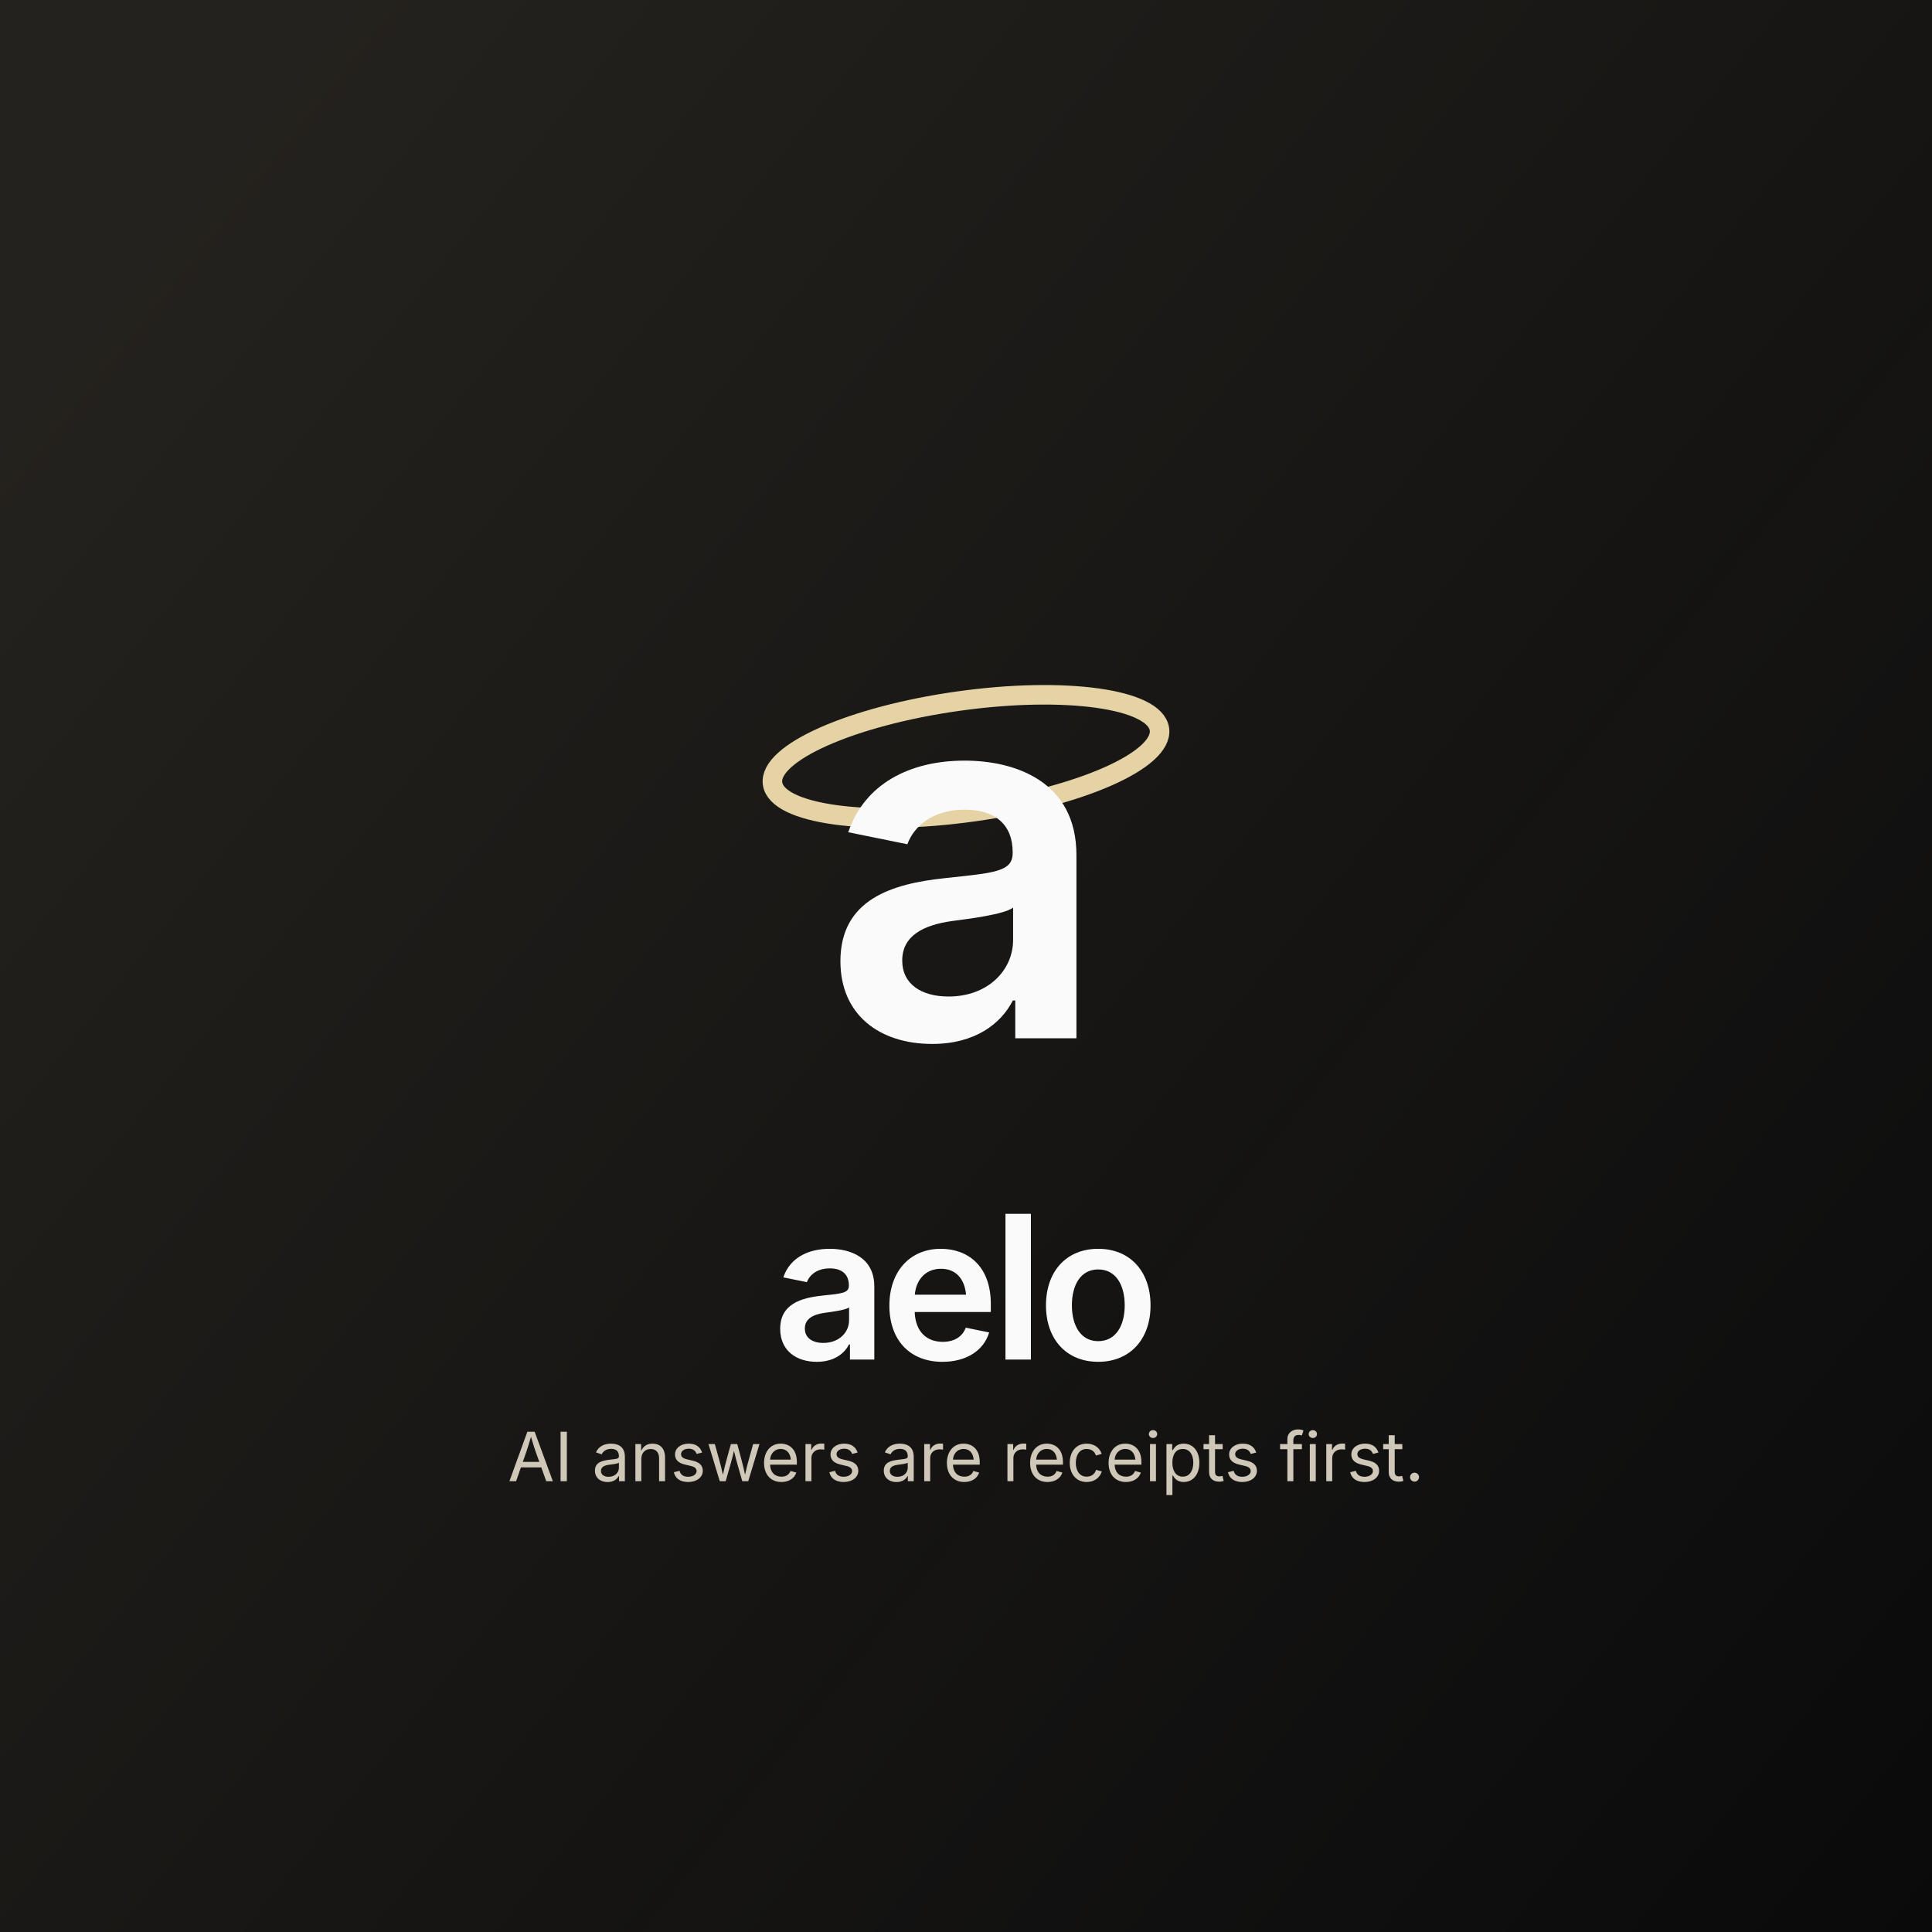
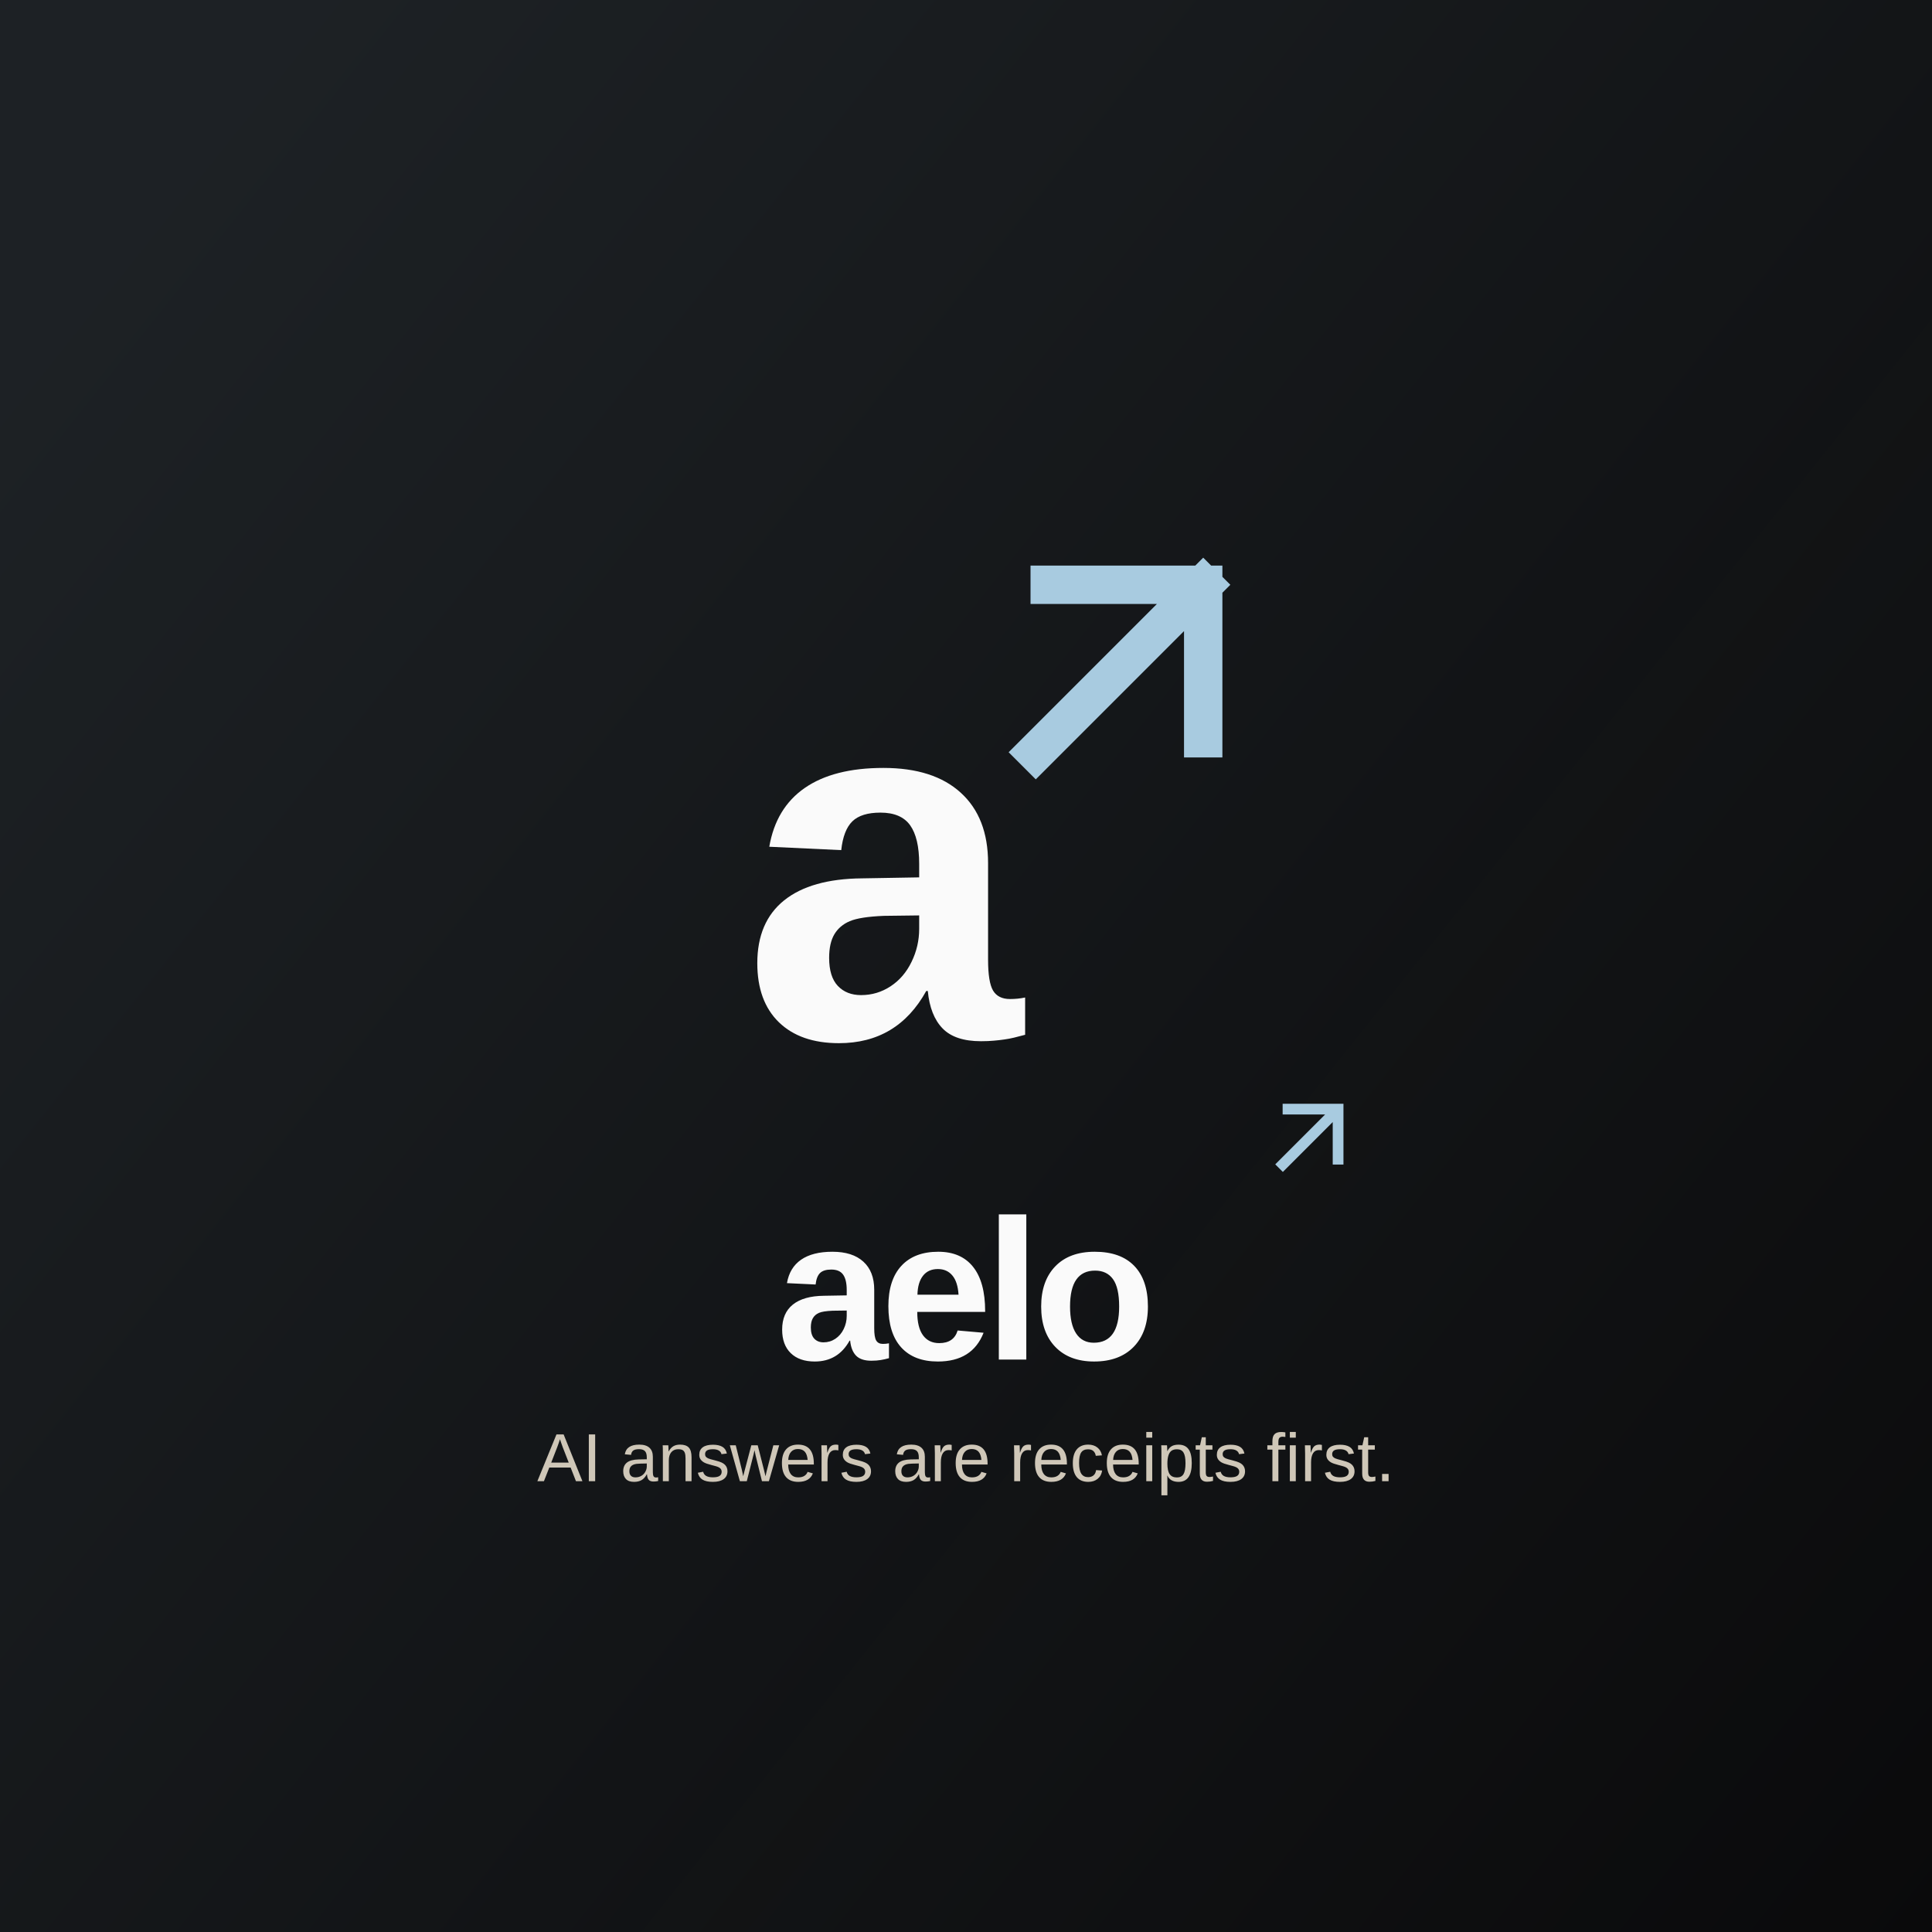
<svg xmlns="http://www.w3.org/2000/svg" width="1080" height="1080" viewBox="0 0 1080 1080">
  <defs>
    <linearGradient id="igGlow" x1="0%" y1="20%" x2="100%" y2="100%">
-       <stop offset="0%" stop-color="#E5D3A6" stop-opacity="0.12" />
-       <stop offset="100%" stop-color="#E5D3A6" stop-opacity="0" />
+       <stop offset="0%" stop-color="#A8CBE0" stop-opacity="0.12" />
+       <stop offset="100%" stop-color="#A8CBE0" stop-opacity="0" />
    </linearGradient>
  </defs>
  <rect width="1080" height="1080" fill="#0A0A0B" />
  <rect width="1080" height="1080" fill="url(#igGlow)" />
  <g transform="translate(540 440) scale(3.9)">
-     <ellipse cx="0" cy="-4.4" rx="28" ry="8" fill="none" stroke="#E5D3A6" stroke-width="2.8" transform="rotate(-8 0 -4.4)" />
-     <text x="0" y="36" font-family="Inter, Helvetica Neue, Arial, sans-serif" font-size="72" fill="#FAFAFA" text-anchor="middle" font-weight="600">a</text>
+     <text x="-12" y="36" font-family="Manrope, Helvetica Neue, Arial, sans-serif" font-size="72" fill="#FAFAFA" text-anchor="middle" font-weight="600">a</text>
+     <path d="M12 -29H34V-7M34 -29 10 -5" fill="none" stroke="#A8CBE0" stroke-width="5.5" stroke-linecap="square" />
  </g>
-   <text x="540" y="760" font-family="Inter, Helvetica Neue, Arial, sans-serif" font-size="112" fill="#FAFAFA" text-anchor="middle" font-weight="600" letter-spacing="-4">aelo</text>
-   <text x="540" y="828" font-family="Inter, Helvetica Neue, Arial, sans-serif" font-size="38" fill="#CFC7B8" text-anchor="middle">AI answers are receipts first.</text>
+   <text x="540" y="760" font-family="Manrope, Helvetica Neue, Arial, sans-serif" font-size="112" fill="#FAFAFA" text-anchor="middle" font-weight="600" letter-spacing="-4">aelo</text>
+   <path d="M717 620H748V651M748 620 715 653" fill="none" stroke="#A8CBE0" stroke-width="6" />
+   <text x="540" y="828" font-family="Manrope, Helvetica Neue, Arial, sans-serif" font-size="38" fill="#CFC7B8" text-anchor="middle">AI answers are receipts first.</text>
</svg>
